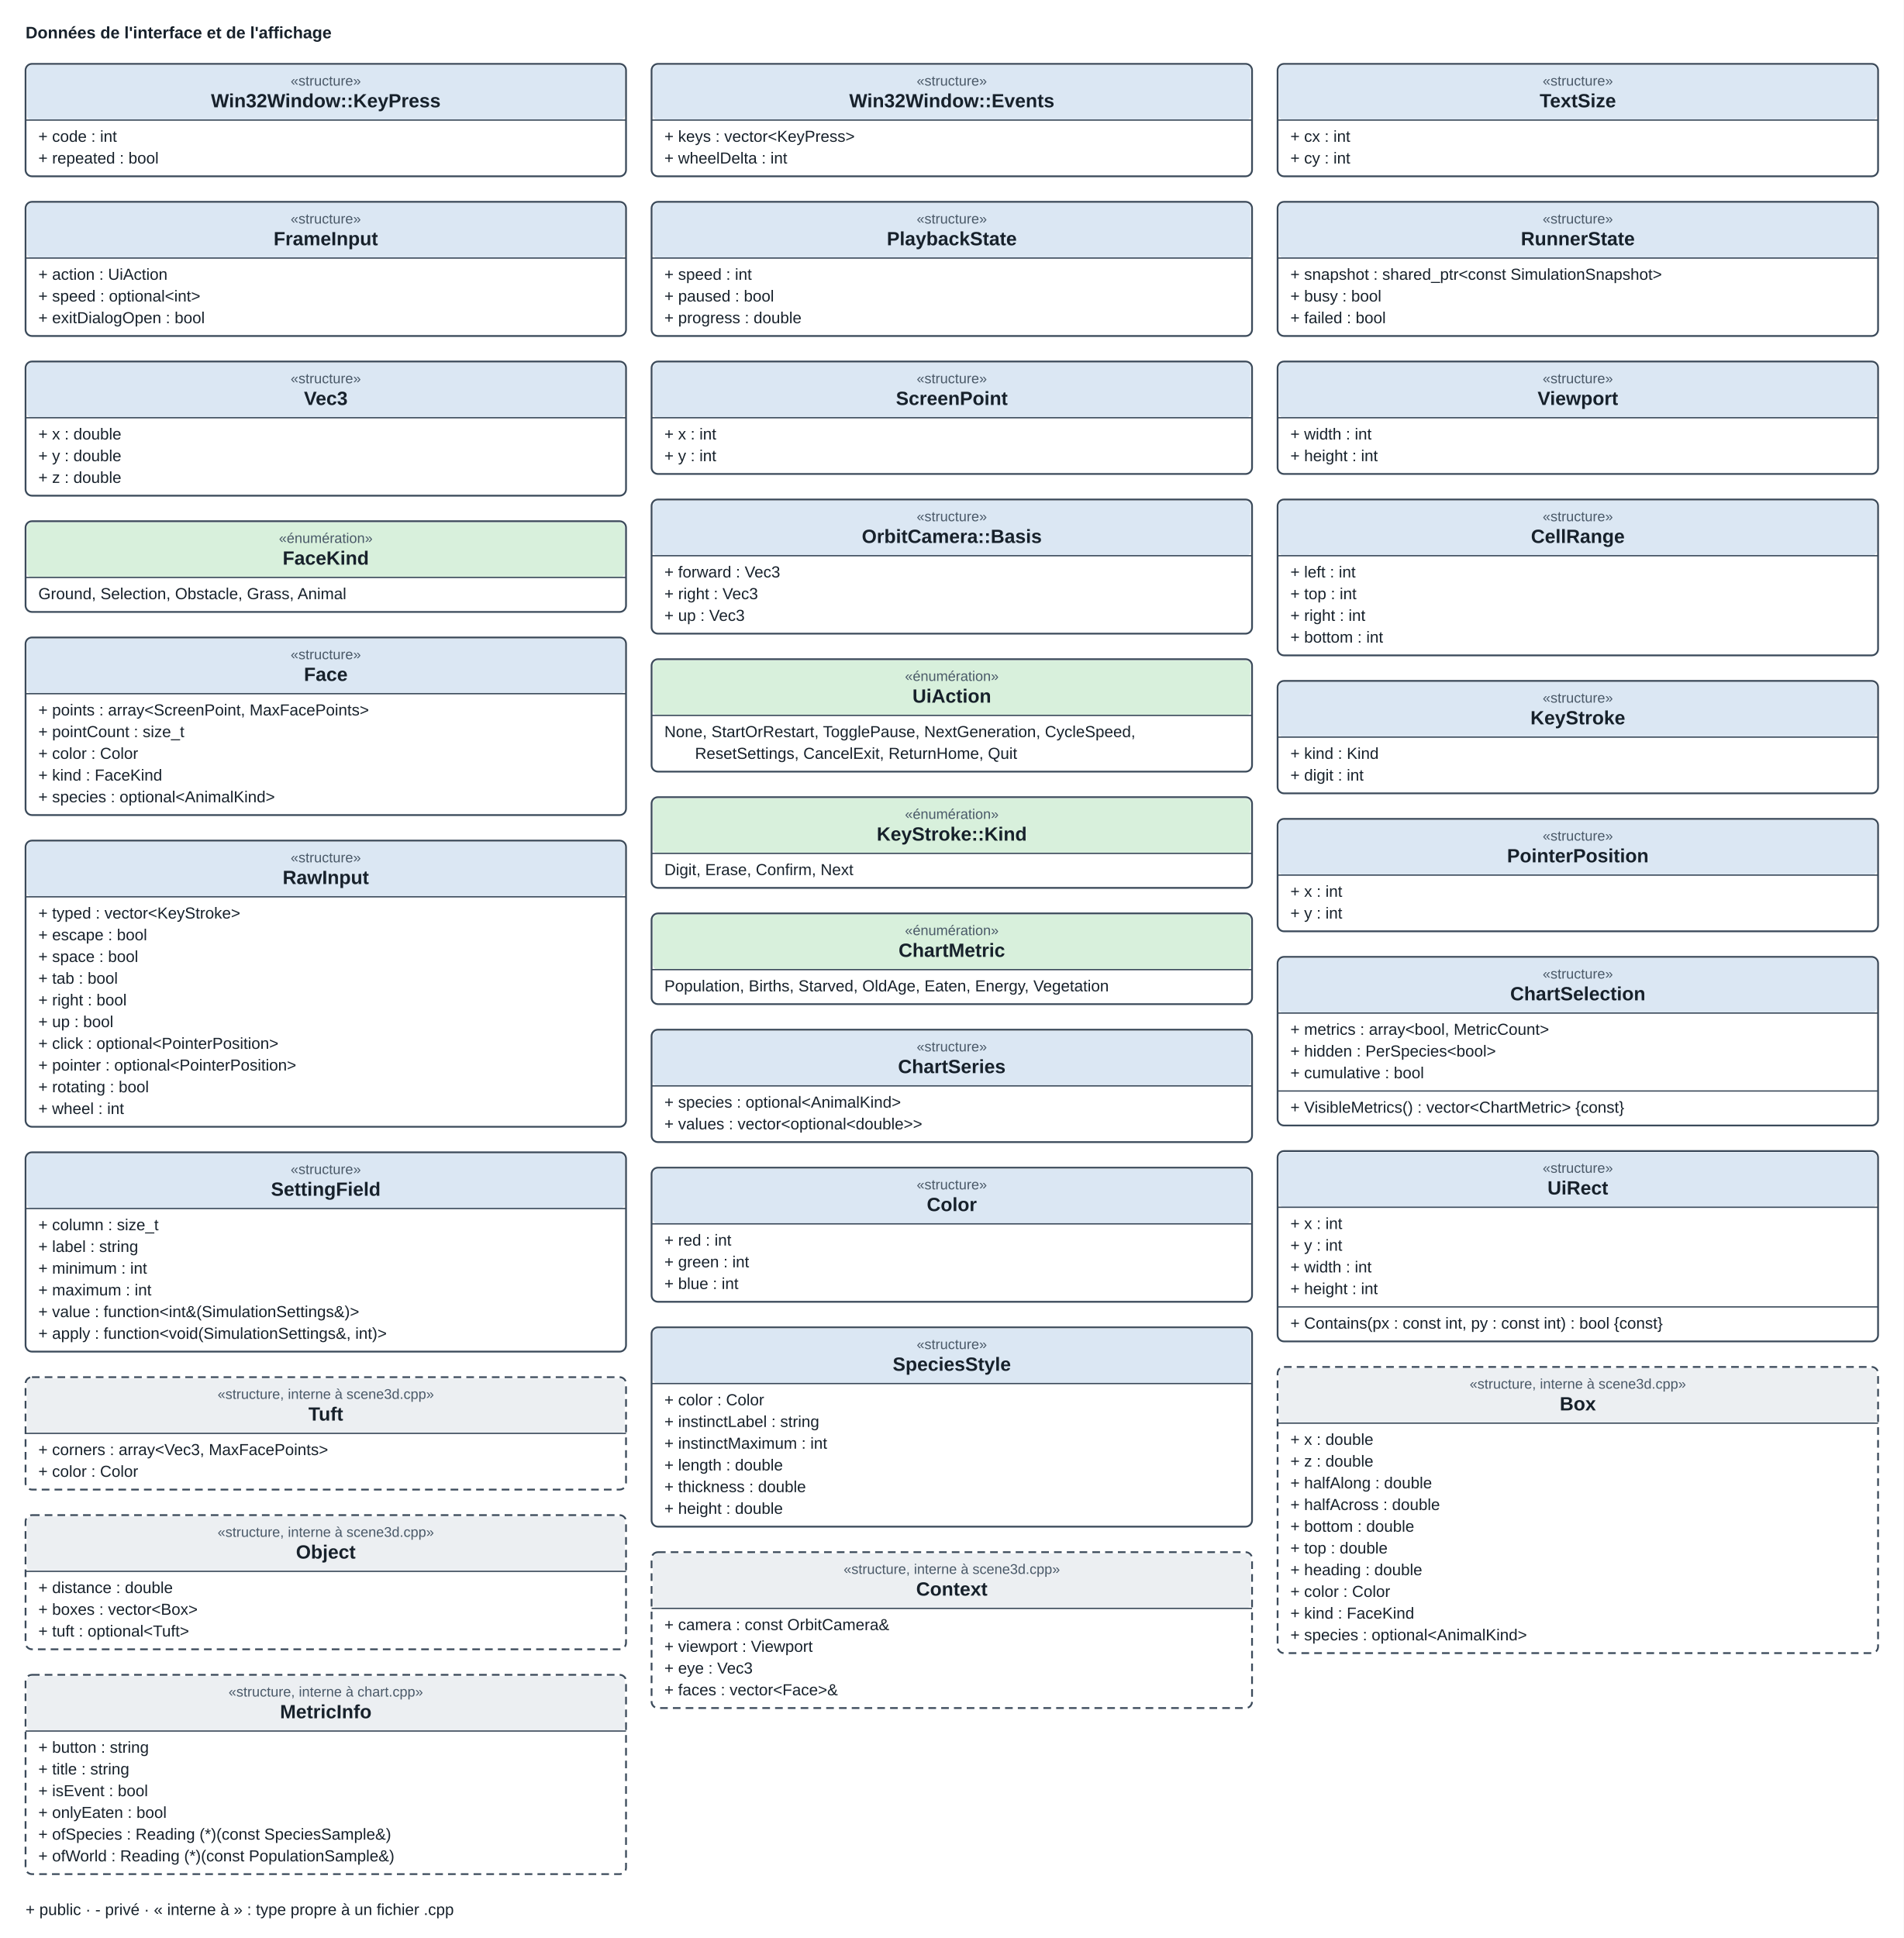
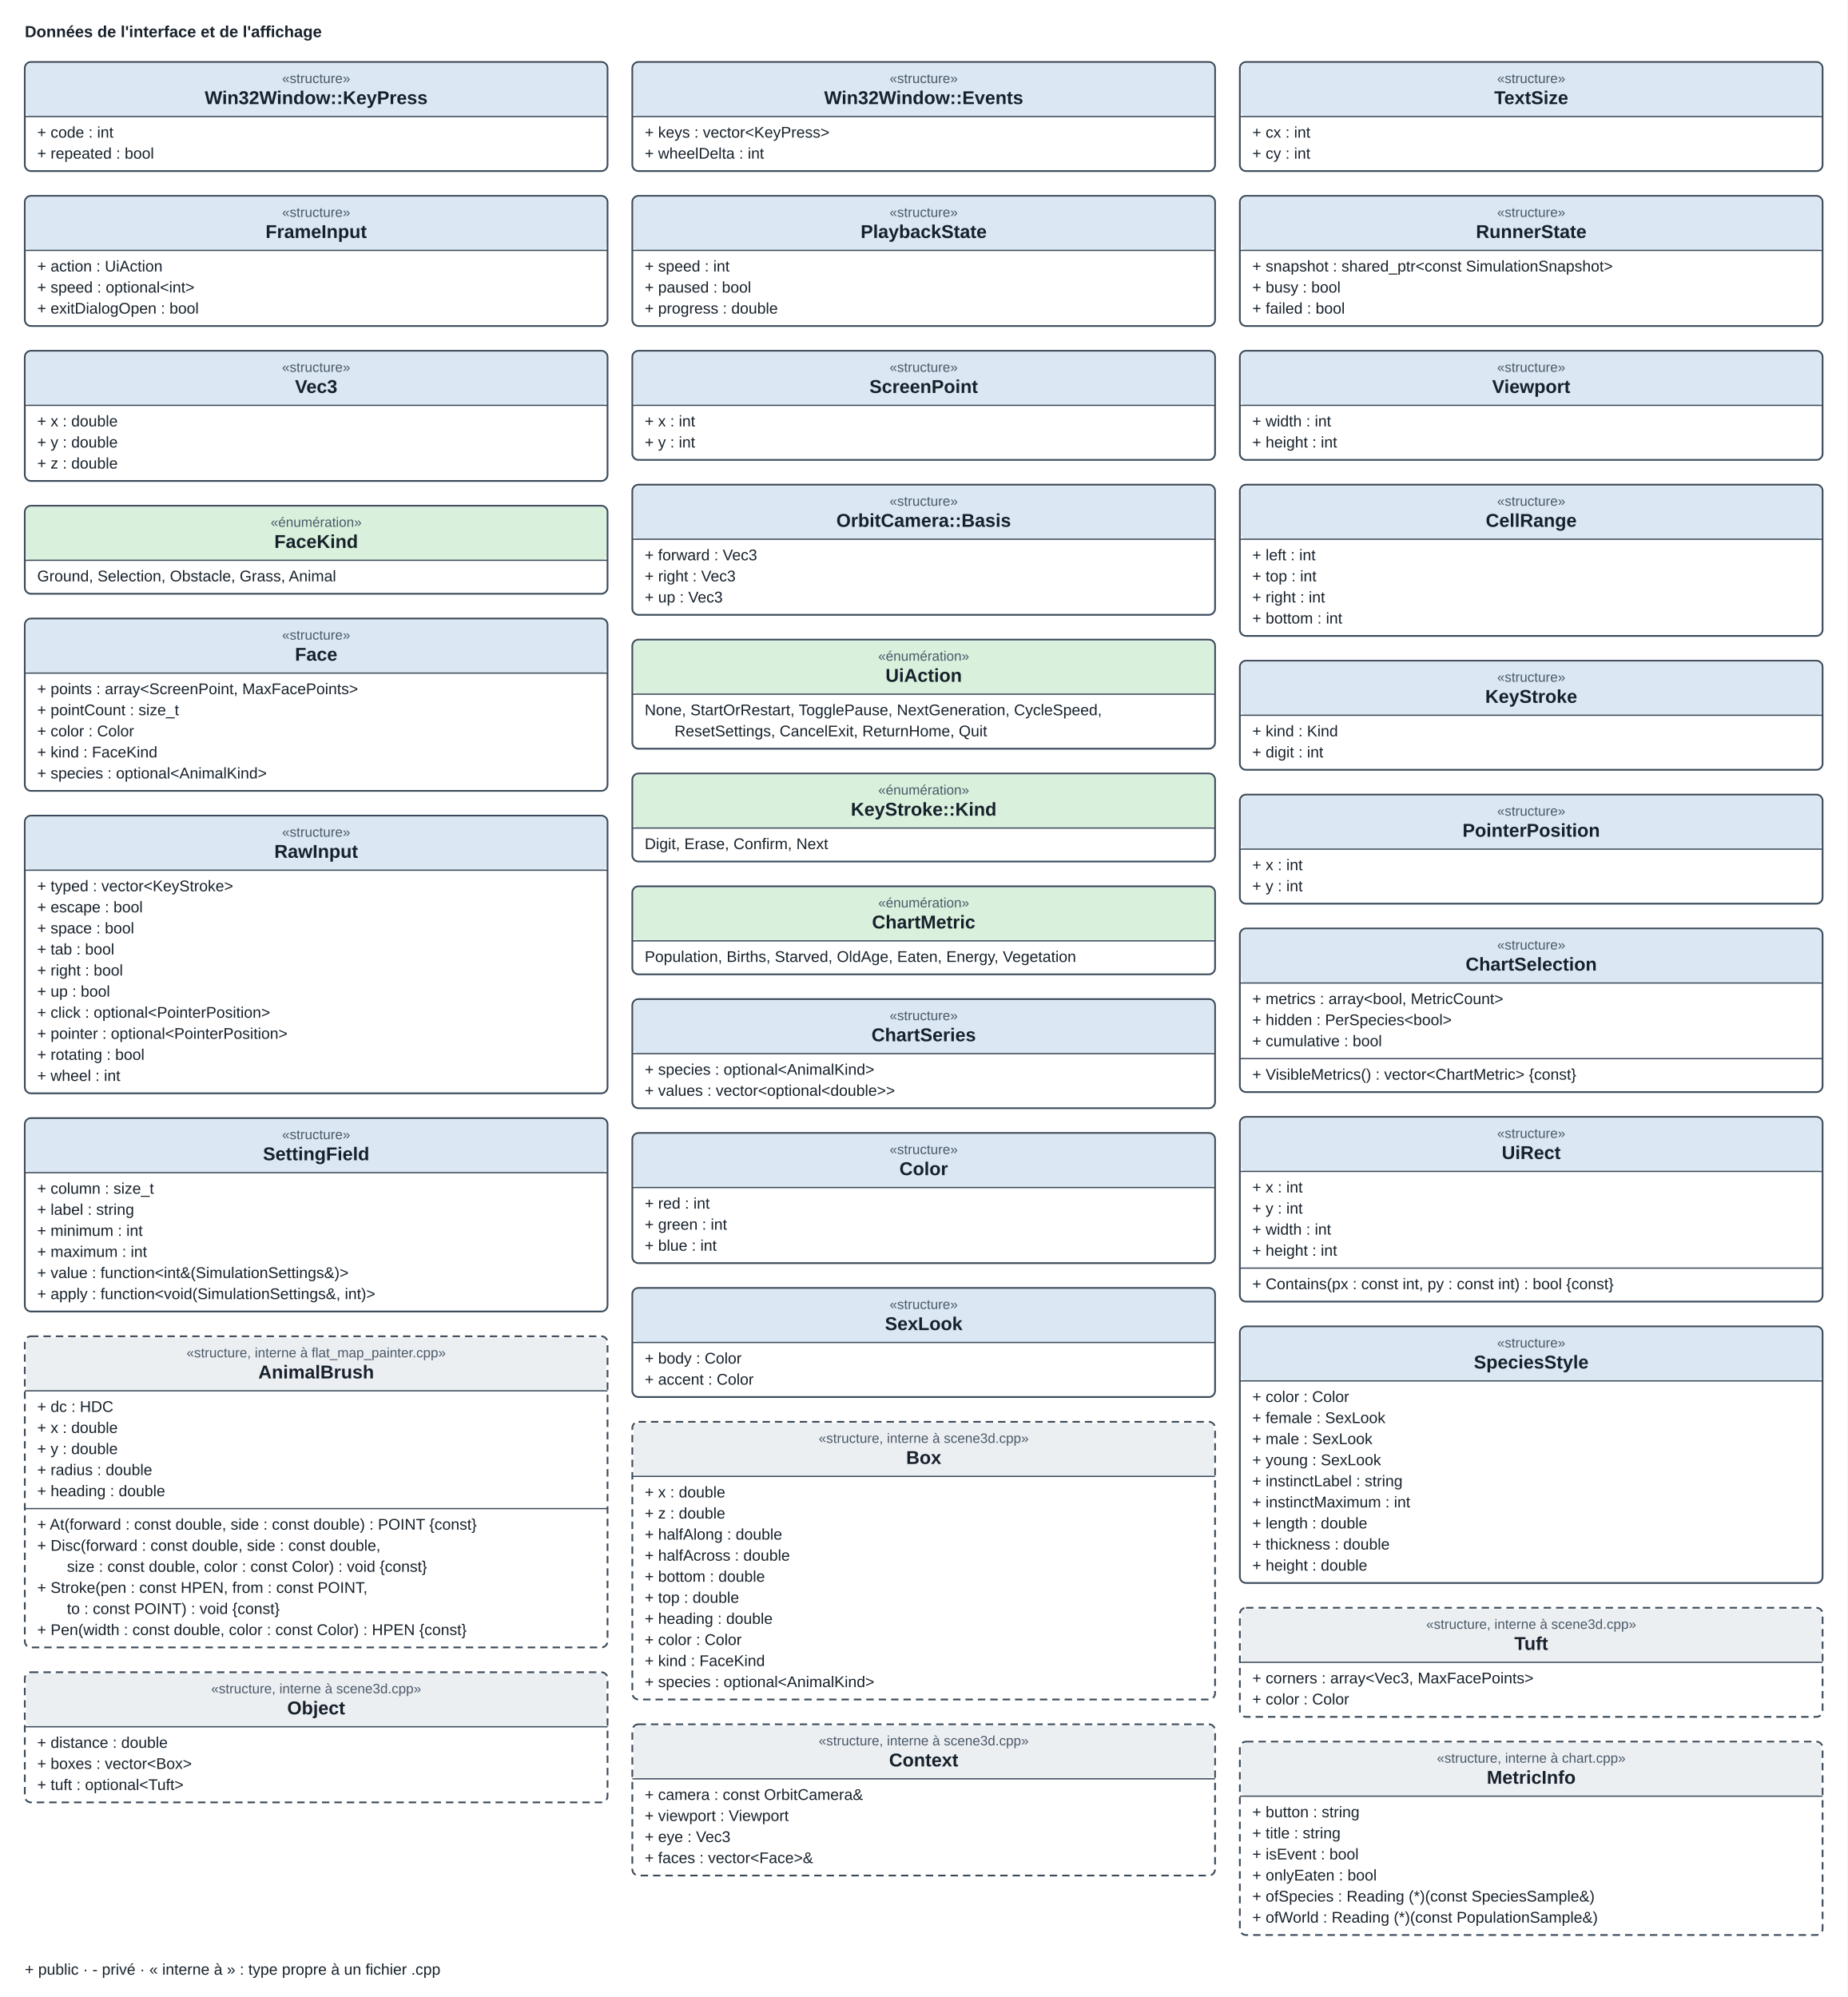
- <svg xmlns="http://www.w3.org/2000/svg" viewBox="0 0 1490 1517" role="img" aria-label="Données de l'interface et de l'affichage">
+ <svg xmlns="http://www.w3.org/2000/svg" viewBox="0 0 1490 1611" role="img" aria-label="Données de l'interface et de l'affichage">
  <style>
 text { font-family: "Segoe UI", Arial, sans-serif; fill: #17212b; }
 .name { font-size: 15px; font-weight: 700; text-anchor: middle; }
 .abstract { font-style: italic; }
 .stereo { font-size: 11px; text-anchor: middle; fill: #4a5968; }
 .member { font-size: 12.5px; }
 .label { font-size: 12px; font-style: italic; fill: #3b4a5a; }
 .band { font-size: 14px; font-weight: 700; }
 .legend { font-size: 12.5px; }
 .legendtitle { font-size: 13px; font-weight: 700; }
</style>
  <defs>
    <marker id="triangle" viewBox="0 0 14 14" refX="13" refY="7" markerWidth="14" markerHeight="14" markerUnits="userSpaceOnUse" orient="auto">
      <path d="M1 1 L13 7 L1 13 Z" fill="#ffffff" stroke="#3b4a5a" stroke-width="1.4" />
    </marker>
    <marker id="diamond" viewBox="0 0 18 12" refX="1" refY="6" markerWidth="18" markerHeight="12" markerUnits="userSpaceOnUse" orient="auto">
      <path d="M1 6 L9 1 L17 6 L9 11 Z" fill="#3b4a5a" />
    </marker>
    <marker id="arrow" viewBox="0 0 12 12" refX="11" refY="6" markerWidth="12" markerHeight="12" markerUnits="userSpaceOnUse" orient="auto">
      <path d="M1 1 L11 6 L1 11" fill="none" stroke="#3b4a5a" stroke-width="1.6" />
    </marker>
  </defs>
-   <rect width="1490" height="1517" fill="#ffffff" />
+   <rect width="1490" height="1611" fill="#ffffff" />
  <g class="box" data-width="470">
    <rect x="20" y="50" width="470" height="88" rx="5" fill="#ffffff" stroke="#3b4a5a" stroke-width="1.4" />
    <rect x="21" y="51" width="468" height="43" rx="4" fill="#dbe7f3" />
    <text x="255.0" y="67" class="stereo">«structure»</text>
    <text x="255.0" y="84" class="name">Win32Window::KeyPress</text>
    <line x1="20" y1="94" x2="490" y2="94" stroke="#3b4a5a" />
    <text x="30" y="111" class="member">+ code : int</text>
    <text x="30" y="128" class="member">+ repeated : bool</text>
  </g>
  <g class="box" data-width="470">
    <rect x="510" y="50" width="470" height="88" rx="5" fill="#ffffff" stroke="#3b4a5a" stroke-width="1.4" />
    <rect x="511" y="51" width="468" height="43" rx="4" fill="#dbe7f3" />
    <text x="745.0" y="67" class="stereo">«structure»</text>
    <text x="745.0" y="84" class="name">Win32Window::Events</text>
    <line x1="510" y1="94" x2="980" y2="94" stroke="#3b4a5a" />
    <text x="520" y="111" class="member">+ keys : vector&lt;KeyPress&gt;</text>
    <text x="520" y="128" class="member">+ wheelDelta : int</text>
  </g>
  <g class="box" data-width="470">
    <rect x="1000" y="50" width="470" height="88" rx="5" fill="#ffffff" stroke="#3b4a5a" stroke-width="1.4" />
    <rect x="1001" y="51" width="468" height="43" rx="4" fill="#dbe7f3" />
    <text x="1235.0" y="67" class="stereo">«structure»</text>
    <text x="1235.0" y="84" class="name">TextSize</text>
    <line x1="1000" y1="94" x2="1470" y2="94" stroke="#3b4a5a" />
    <text x="1010" y="111" class="member">+ cx : int</text>
    <text x="1010" y="128" class="member">+ cy : int</text>
  </g>
  <g class="box" data-width="470">
    <rect x="20" y="158" width="470" height="105" rx="5" fill="#ffffff" stroke="#3b4a5a" stroke-width="1.4" />
    <rect x="21" y="159" width="468" height="43" rx="4" fill="#dbe7f3" />
    <text x="255.0" y="175" class="stereo">«structure»</text>
    <text x="255.0" y="192" class="name">FrameInput</text>
    <line x1="20" y1="202" x2="490" y2="202" stroke="#3b4a5a" />
    <text x="30" y="219" class="member">+ action : UiAction</text>
    <text x="30" y="236" class="member">+ speed : optional&lt;int&gt;</text>
    <text x="30" y="253" class="member">+ exitDialogOpen : bool</text>
  </g>
  <g class="box" data-width="470">
    <rect x="510" y="158" width="470" height="105" rx="5" fill="#ffffff" stroke="#3b4a5a" stroke-width="1.4" />
    <rect x="511" y="159" width="468" height="43" rx="4" fill="#dbe7f3" />
    <text x="745.0" y="175" class="stereo">«structure»</text>
    <text x="745.0" y="192" class="name">PlaybackState</text>
    <line x1="510" y1="202" x2="980" y2="202" stroke="#3b4a5a" />
    <text x="520" y="219" class="member">+ speed : int</text>
    <text x="520" y="236" class="member">+ paused : bool</text>
    <text x="520" y="253" class="member">+ progress : double</text>
  </g>
  <g class="box" data-width="470">
    <rect x="1000" y="158" width="470" height="105" rx="5" fill="#ffffff" stroke="#3b4a5a" stroke-width="1.4" />
    <rect x="1001" y="159" width="468" height="43" rx="4" fill="#dbe7f3" />
    <text x="1235.0" y="175" class="stereo">«structure»</text>
    <text x="1235.0" y="192" class="name">RunnerState</text>
    <line x1="1000" y1="202" x2="1470" y2="202" stroke="#3b4a5a" />
    <text x="1010" y="219" class="member">+ snapshot : shared_ptr&lt;const SimulationSnapshot&gt;</text>
    <text x="1010" y="236" class="member">+ busy : bool</text>
    <text x="1010" y="253" class="member">+ failed : bool</text>
  </g>
  <g class="box" data-width="470">
    <rect x="20" y="283" width="470" height="105" rx="5" fill="#ffffff" stroke="#3b4a5a" stroke-width="1.4" />
    <rect x="21" y="284" width="468" height="43" rx="4" fill="#dbe7f3" />
    <text x="255.0" y="300" class="stereo">«structure»</text>
    <text x="255.0" y="317" class="name">Vec3</text>
    <line x1="20" y1="327" x2="490" y2="327" stroke="#3b4a5a" />
    <text x="30" y="344" class="member">+ x : double</text>
    <text x="30" y="361" class="member">+ y : double</text>
    <text x="30" y="378" class="member">+ z : double</text>
  </g>
  <g class="box" data-width="470">
    <rect x="510" y="283" width="470" height="88" rx="5" fill="#ffffff" stroke="#3b4a5a" stroke-width="1.4" />
    <rect x="511" y="284" width="468" height="43" rx="4" fill="#dbe7f3" />
    <text x="745.0" y="300" class="stereo">«structure»</text>
    <text x="745.0" y="317" class="name">ScreenPoint</text>
    <line x1="510" y1="327" x2="980" y2="327" stroke="#3b4a5a" />
    <text x="520" y="344" class="member">+ x : int</text>
    <text x="520" y="361" class="member">+ y : int</text>
  </g>
  <g class="box" data-width="470">
    <rect x="1000" y="283" width="470" height="88" rx="5" fill="#ffffff" stroke="#3b4a5a" stroke-width="1.4" />
    <rect x="1001" y="284" width="468" height="43" rx="4" fill="#dbe7f3" />
    <text x="1235.0" y="300" class="stereo">«structure»</text>
    <text x="1235.0" y="317" class="name">Viewport</text>
    <line x1="1000" y1="327" x2="1470" y2="327" stroke="#3b4a5a" />
    <text x="1010" y="344" class="member">+ width : int</text>
    <text x="1010" y="361" class="member">+ height : int</text>
  </g>
  <g class="box" data-width="470">
    <rect x="510" y="391" width="470" height="105" rx="5" fill="#ffffff" stroke="#3b4a5a" stroke-width="1.4" />
    <rect x="511" y="392" width="468" height="43" rx="4" fill="#dbe7f3" />
    <text x="745.0" y="408" class="stereo">«structure»</text>
    <text x="745.0" y="425" class="name">OrbitCamera::Basis</text>
    <line x1="510" y1="435" x2="980" y2="435" stroke="#3b4a5a" />
    <text x="520" y="452" class="member">+ forward : Vec3</text>
    <text x="520" y="469" class="member">+ right : Vec3</text>
    <text x="520" y="486" class="member">+ up : Vec3</text>
  </g>
  <g class="box" data-width="470">
    <rect x="1000" y="391" width="470" height="122" rx="5" fill="#ffffff" stroke="#3b4a5a" stroke-width="1.4" />
    <rect x="1001" y="392" width="468" height="43" rx="4" fill="#dbe7f3" />
    <text x="1235.0" y="408" class="stereo">«structure»</text>
    <text x="1235.0" y="425" class="name">CellRange</text>
    <line x1="1000" y1="435" x2="1470" y2="435" stroke="#3b4a5a" />
    <text x="1010" y="452" class="member">+ left : int</text>
    <text x="1010" y="469" class="member">+ top : int</text>
    <text x="1010" y="486" class="member">+ right : int</text>
    <text x="1010" y="503" class="member">+ bottom : int</text>
  </g>
  <g class="box" data-width="470">
    <rect x="20" y="408" width="470" height="71" rx="5" fill="#ffffff" stroke="#3b4a5a" stroke-width="1.4" />
    <rect x="21" y="409" width="468" height="43" rx="4" fill="#d8f0dc" />
    <text x="255.0" y="425" class="stereo">«énumération»</text>
    <text x="255.0" y="442" class="name">FaceKind</text>
    <line x1="20" y1="452" x2="490" y2="452" stroke="#3b4a5a" />
    <text x="30" y="469" class="member">Ground, Selection, Obstacle, Grass, Animal</text>
  </g>
  <g class="box" data-width="470">
    <rect x="20" y="499" width="470" height="139" rx="5" fill="#ffffff" stroke="#3b4a5a" stroke-width="1.4" />
    <rect x="21" y="500" width="468" height="43" rx="4" fill="#dbe7f3" />
    <text x="255.0" y="516" class="stereo">«structure»</text>
    <text x="255.0" y="533" class="name">Face</text>
    <line x1="20" y1="543" x2="490" y2="543" stroke="#3b4a5a" />
    <text x="30" y="560" class="member">+ points : array&lt;ScreenPoint, MaxFacePoints&gt;</text>
    <text x="30" y="577" class="member">+ pointCount : size_t</text>
    <text x="30" y="594" class="member">+ color : Color</text>
    <text x="30" y="611" class="member">+ kind : FaceKind</text>
    <text x="30" y="628" class="member">+ species : optional&lt;AnimalKind&gt;</text>
  </g>
  <g class="box" data-width="470">
    <rect x="510" y="516" width="470" height="88" rx="5" fill="#ffffff" stroke="#3b4a5a" stroke-width="1.4" />
    <rect x="511" y="517" width="468" height="43" rx="4" fill="#d8f0dc" />
    <text x="745.0" y="533" class="stereo">«énumération»</text>
    <text x="745.0" y="550" class="name">UiAction</text>
    <line x1="510" y1="560" x2="980" y2="560" stroke="#3b4a5a" />
    <text x="520" y="577" class="member">None, StartOrRestart, TogglePause, NextGeneration, CycleSpeed,</text>
    <text x="544" y="594" class="member">ResetSettings, CancelExit, ReturnHome, Quit</text>
  </g>
  <g class="box" data-width="470">
    <rect x="1000" y="533" width="470" height="88" rx="5" fill="#ffffff" stroke="#3b4a5a" stroke-width="1.4" />
    <rect x="1001" y="534" width="468" height="43" rx="4" fill="#dbe7f3" />
    <text x="1235.0" y="550" class="stereo">«structure»</text>
    <text x="1235.0" y="567" class="name">KeyStroke</text>
    <line x1="1000" y1="577" x2="1470" y2="577" stroke="#3b4a5a" />
    <text x="1010" y="594" class="member">+ kind : Kind</text>
    <text x="1010" y="611" class="member">+ digit : int</text>
  </g>
  <g class="box" data-width="470">
    <rect x="510" y="624" width="470" height="71" rx="5" fill="#ffffff" stroke="#3b4a5a" stroke-width="1.4" />
    <rect x="511" y="625" width="468" height="43" rx="4" fill="#d8f0dc" />
    <text x="745.0" y="641" class="stereo">«énumération»</text>
    <text x="745.0" y="658" class="name">KeyStroke::Kind</text>
    <line x1="510" y1="668" x2="980" y2="668" stroke="#3b4a5a" />
    <text x="520" y="685" class="member">Digit, Erase, Confirm, Next</text>
  </g>
  <g class="box" data-width="470">
    <rect x="1000" y="641" width="470" height="88" rx="5" fill="#ffffff" stroke="#3b4a5a" stroke-width="1.4" />
    <rect x="1001" y="642" width="468" height="43" rx="4" fill="#dbe7f3" />
    <text x="1235.0" y="658" class="stereo">«structure»</text>
    <text x="1235.0" y="675" class="name">PointerPosition</text>
    <line x1="1000" y1="685" x2="1470" y2="685" stroke="#3b4a5a" />
    <text x="1010" y="702" class="member">+ x : int</text>
    <text x="1010" y="719" class="member">+ y : int</text>
  </g>
  <g class="box" data-width="470">
    <rect x="20" y="658" width="470" height="224" rx="5" fill="#ffffff" stroke="#3b4a5a" stroke-width="1.4" />
    <rect x="21" y="659" width="468" height="43" rx="4" fill="#dbe7f3" />
    <text x="255.0" y="675" class="stereo">«structure»</text>
    <text x="255.0" y="692" class="name">RawInput</text>
    <line x1="20" y1="702" x2="490" y2="702" stroke="#3b4a5a" />
    <text x="30" y="719" class="member">+ typed : vector&lt;KeyStroke&gt;</text>
    <text x="30" y="736" class="member">+ escape : bool</text>
    <text x="30" y="753" class="member">+ space : bool</text>
    <text x="30" y="770" class="member">+ tab : bool</text>
    <text x="30" y="787" class="member">+ right : bool</text>
    <text x="30" y="804" class="member">+ up : bool</text>
    <text x="30" y="821" class="member">+ click : optional&lt;PointerPosition&gt;</text>
    <text x="30" y="838" class="member">+ pointer : optional&lt;PointerPosition&gt;</text>
    <text x="30" y="855" class="member">+ rotating : bool</text>
    <text x="30" y="872" class="member">+ wheel : int</text>
  </g>
  <g class="box" data-width="470">
    <rect x="510" y="715" width="470" height="71" rx="5" fill="#ffffff" stroke="#3b4a5a" stroke-width="1.4" />
    <rect x="511" y="716" width="468" height="43" rx="4" fill="#d8f0dc" />
    <text x="745.0" y="732" class="stereo">«énumération»</text>
    <text x="745.0" y="749" class="name">ChartMetric</text>
    <line x1="510" y1="759" x2="980" y2="759" stroke="#3b4a5a" />
    <text x="520" y="776" class="member">Population, Births, Starved, OldAge, Eaten, Energy, Vegetation</text>
  </g>
  <g class="box" data-width="470">
    <rect x="1000" y="749" width="470" height="132" rx="5" fill="#ffffff" stroke="#3b4a5a" stroke-width="1.4" />
    <rect x="1001" y="750" width="468" height="43" rx="4" fill="#dbe7f3" />
    <text x="1235.0" y="766" class="stereo">«structure»</text>
    <text x="1235.0" y="783" class="name">ChartSelection</text>
    <line x1="1000" y1="793" x2="1470" y2="793" stroke="#3b4a5a" />
    <text x="1010" y="810" class="member">+ metrics : array&lt;bool, MetricCount&gt;</text>
    <text x="1010" y="827" class="member">+ hidden : PerSpecies&lt;bool&gt;</text>
    <text x="1010" y="844" class="member">+ cumulative : bool</text>
    <line x1="1000" y1="854" x2="1470" y2="854" stroke="#3b4a5a" />
    <text x="1010" y="871" class="member">+ VisibleMetrics() : vector&lt;ChartMetric&gt; {const}</text>
  </g>
  <g class="box" data-width="470">
    <rect x="510" y="806" width="470" height="88" rx="5" fill="#ffffff" stroke="#3b4a5a" stroke-width="1.4" />
    <rect x="511" y="807" width="468" height="43" rx="4" fill="#dbe7f3" />
    <text x="745.0" y="823" class="stereo">«structure»</text>
    <text x="745.0" y="840" class="name">ChartSeries</text>
    <line x1="510" y1="850" x2="980" y2="850" stroke="#3b4a5a" />
    <text x="520" y="867" class="member">+ species : optional&lt;AnimalKind&gt;</text>
    <text x="520" y="884" class="member">+ values : vector&lt;optional&lt;double&gt;&gt;</text>
  </g>
  <g class="box" data-width="470">
    <rect x="1000" y="901" width="470" height="149" rx="5" fill="#ffffff" stroke="#3b4a5a" stroke-width="1.4" />
    <rect x="1001" y="902" width="468" height="43" rx="4" fill="#dbe7f3" />
    <text x="1235.0" y="918" class="stereo">«structure»</text>
    <text x="1235.0" y="935" class="name">UiRect</text>
    <line x1="1000" y1="945" x2="1470" y2="945" stroke="#3b4a5a" />
    <text x="1010" y="962" class="member">+ x : int</text>
    <text x="1010" y="979" class="member">+ y : int</text>
    <text x="1010" y="996" class="member">+ width : int</text>
    <text x="1010" y="1013" class="member">+ height : int</text>
    <line x1="1000" y1="1023" x2="1470" y2="1023" stroke="#3b4a5a" />
    <text x="1010" y="1040" class="member">+ Contains(px : const int, py : const int) : bool {const}</text>
  </g>
  <g class="box" data-width="470">
    <rect x="20" y="902" width="470" height="156" rx="5" fill="#ffffff" stroke="#3b4a5a" stroke-width="1.4" />
    <rect x="21" y="903" width="468" height="43" rx="4" fill="#dbe7f3" />
    <text x="255.0" y="919" class="stereo">«structure»</text>
    <text x="255.0" y="936" class="name">SettingField</text>
    <line x1="20" y1="946" x2="490" y2="946" stroke="#3b4a5a" />
    <text x="30" y="963" class="member">+ column : size_t</text>
    <text x="30" y="980" class="member">+ label : string</text>
    <text x="30" y="997" class="member">+ minimum : int</text>
    <text x="30" y="1014" class="member">+ maximum : int</text>
    <text x="30" y="1031" class="member">+ value : function&lt;int&amp;(SimulationSettings&amp;)&gt;</text>
    <text x="30" y="1048" class="member">+ apply : function&lt;void(SimulationSettings&amp;, int)&gt;</text>
  </g>
  <g class="box" data-width="470">
    <rect x="510" y="914" width="470" height="105" rx="5" fill="#ffffff" stroke="#3b4a5a" stroke-width="1.4" />
    <rect x="511" y="915" width="468" height="43" rx="4" fill="#dbe7f3" />
    <text x="745.0" y="931" class="stereo">«structure»</text>
    <text x="745.0" y="948" class="name">Color</text>
    <line x1="510" y1="958" x2="980" y2="958" stroke="#3b4a5a" />
    <text x="520" y="975" class="member">+ red : int</text>
    <text x="520" y="992" class="member">+ green : int</text>
    <text x="520" y="1009" class="member">+ blue : int</text>
  </g>
  <g class="box" data-width="470">
-     <rect x="510" y="1039" width="470" height="156" rx="5" fill="#ffffff" stroke="#3b4a5a" stroke-width="1.4" />
+     <rect x="510" y="1039" width="470" height="88" rx="5" fill="#ffffff" stroke="#3b4a5a" stroke-width="1.4" />
    <rect x="511" y="1040" width="468" height="43" rx="4" fill="#dbe7f3" />
    <text x="745.0" y="1056" class="stereo">«structure»</text>
-     <text x="745.0" y="1073" class="name">SpeciesStyle</text>
+     <text x="745.0" y="1073" class="name">SexLook</text>
    <line x1="510" y1="1083" x2="980" y2="1083" stroke="#3b4a5a" />
-     <text x="520" y="1100" class="member">+ color : Color</text>
-     <text x="520" y="1117" class="member">+ instinctLabel : string</text>
-     <text x="520" y="1134" class="member">+ instinctMaximum : int</text>
-     <text x="520" y="1151" class="member">+ length : double</text>
-     <text x="520" y="1168" class="member">+ thickness : double</text>
-     <text x="520" y="1185" class="member">+ height : double</text>
-   </g>
-   <g class="box" data-width="470">
-     <rect x="1000" y="1070" width="470" height="224" rx="5" fill="#ffffff" stroke="#3b4a5a" stroke-width="1.4" stroke-dasharray="6 4" />
-     <rect x="1001" y="1071" width="468" height="43" rx="4" fill="#eceff2" />
-     <text x="1235.0" y="1087" class="stereo">«structure, interne à scene3d.cpp»</text>
-     <text x="1235.0" y="1104" class="name">Box</text>
+     <text x="520" y="1100" class="member">+ body : Color</text>
+     <text x="520" y="1117" class="member">+ accent : Color</text>
+   </g>
+   <g class="box" data-width="470">
+     <rect x="1000" y="1070" width="470" height="207" rx="5" fill="#ffffff" stroke="#3b4a5a" stroke-width="1.4" />
+     <rect x="1001" y="1071" width="468" height="43" rx="4" fill="#dbe7f3" />
+     <text x="1235.0" y="1087" class="stereo">«structure»</text>
+     <text x="1235.0" y="1104" class="name">SpeciesStyle</text>
    <line x1="1000" y1="1114" x2="1470" y2="1114" stroke="#3b4a5a" />
-     <text x="1010" y="1131" class="member">+ x : double</text>
-     <text x="1010" y="1148" class="member">+ z : double</text>
-     <text x="1010" y="1165" class="member">+ halfAlong : double</text>
-     <text x="1010" y="1182" class="member">+ halfAcross : double</text>
-     <text x="1010" y="1199" class="member">+ bottom : double</text>
-     <text x="1010" y="1216" class="member">+ top : double</text>
-     <text x="1010" y="1233" class="member">+ heading : double</text>
-     <text x="1010" y="1250" class="member">+ color : Color</text>
-     <text x="1010" y="1267" class="member">+ kind : FaceKind</text>
-     <text x="1010" y="1284" class="member">+ species : optional&lt;AnimalKind&gt;</text>
-   </g>
-   <g class="box" data-width="470">
-     <rect x="20" y="1078" width="470" height="88" rx="5" fill="#ffffff" stroke="#3b4a5a" stroke-width="1.4" stroke-dasharray="6 4" />
+     <text x="1010" y="1131" class="member">+ color : Color</text>
+     <text x="1010" y="1148" class="member">+ female : SexLook</text>
+     <text x="1010" y="1165" class="member">+ male : SexLook</text>
+     <text x="1010" y="1182" class="member">+ young : SexLook</text>
+     <text x="1010" y="1199" class="member">+ instinctLabel : string</text>
+     <text x="1010" y="1216" class="member">+ instinctMaximum : int</text>
+     <text x="1010" y="1233" class="member">+ length : double</text>
+     <text x="1010" y="1250" class="member">+ thickness : double</text>
+     <text x="1010" y="1267" class="member">+ height : double</text>
+   </g>
+   <g class="box" data-width="470">
+     <rect x="20" y="1078" width="470" height="251" rx="5" fill="#ffffff" stroke="#3b4a5a" stroke-width="1.4" stroke-dasharray="6 4" />
    <rect x="21" y="1079" width="468" height="43" rx="4" fill="#eceff2" />
-     <text x="255.0" y="1095" class="stereo">«structure, interne à scene3d.cpp»</text>
-     <text x="255.0" y="1112" class="name">Tuft</text>
+     <text x="255.0" y="1095" class="stereo">«structure, interne à flat_map_painter.cpp»</text>
+     <text x="255.0" y="1112" class="name">AnimalBrush</text>
    <line x1="20" y1="1122" x2="490" y2="1122" stroke="#3b4a5a" />
-     <text x="30" y="1139" class="member">+ corners : array&lt;Vec3, MaxFacePoints&gt;</text>
-     <text x="30" y="1156" class="member">+ color : Color</text>
-   </g>
-   <g class="box" data-width="470">
-     <rect x="20" y="1186" width="470" height="105" rx="5" fill="#ffffff" stroke="#3b4a5a" stroke-width="1.4" stroke-dasharray="6 4" />
-     <rect x="21" y="1187" width="468" height="43" rx="4" fill="#eceff2" />
-     <text x="255.0" y="1203" class="stereo">«structure, interne à scene3d.cpp»</text>
-     <text x="255.0" y="1220" class="name">Object</text>
-     <line x1="20" y1="1230" x2="490" y2="1230" stroke="#3b4a5a" />
-     <text x="30" y="1247" class="member">+ distance : double</text>
-     <text x="30" y="1264" class="member">+ boxes : vector&lt;Box&gt;</text>
-     <text x="30" y="1281" class="member">+ tuft : optional&lt;Tuft&gt;</text>
-   </g>
-   <g class="box" data-width="470">
-     <rect x="510" y="1215" width="470" height="122" rx="5" fill="#ffffff" stroke="#3b4a5a" stroke-width="1.4" stroke-dasharray="6 4" />
-     <rect x="511" y="1216" width="468" height="43" rx="4" fill="#eceff2" />
-     <text x="745.0" y="1232" class="stereo">«structure, interne à scene3d.cpp»</text>
-     <text x="745.0" y="1249" class="name">Context</text>
-     <line x1="510" y1="1259" x2="980" y2="1259" stroke="#3b4a5a" />
-     <text x="520" y="1276" class="member">+ camera : const OrbitCamera&amp;</text>
-     <text x="520" y="1293" class="member">+ viewport : Viewport</text>
-     <text x="520" y="1310" class="member">+ eye : Vec3</text>
-     <text x="520" y="1327" class="member">+ faces : vector&lt;Face&gt;&amp;</text>
-   </g>
-   <g class="box" data-width="470">
-     <rect x="20" y="1311" width="470" height="156" rx="5" fill="#ffffff" stroke="#3b4a5a" stroke-width="1.4" stroke-dasharray="6 4" />
-     <rect x="21" y="1312" width="468" height="43" rx="4" fill="#eceff2" />
-     <text x="255.0" y="1328" class="stereo">«structure, interne à chart.cpp»</text>
-     <text x="255.0" y="1345" class="name">MetricInfo</text>
-     <line x1="20" y1="1355" x2="490" y2="1355" stroke="#3b4a5a" />
-     <text x="30" y="1372" class="member">+ button : string</text>
-     <text x="30" y="1389" class="member">+ title : string</text>
-     <text x="30" y="1406" class="member">+ isEvent : bool</text>
-     <text x="30" y="1423" class="member">+ onlyEaten : bool</text>
-     <text x="30" y="1440" class="member">+ ofSpecies : Reading (*)(const SpeciesSample&amp;)</text>
-     <text x="30" y="1457" class="member">+ ofWorld : Reading (*)(const PopulationSample&amp;)</text>
+     <text x="30" y="1139" class="member">+ dc : HDC</text>
+     <text x="30" y="1156" class="member">+ x : double</text>
+     <text x="30" y="1173" class="member">+ y : double</text>
+     <text x="30" y="1190" class="member">+ radius : double</text>
+     <text x="30" y="1207" class="member">+ heading : double</text>
+     <line x1="20" y1="1217" x2="490" y2="1217" stroke="#3b4a5a" />
+     <text x="30" y="1234" class="member">+ At(forward : const double, side : const double) : POINT {const}</text>
+     <text x="30" y="1251" class="member">+ Disc(forward : const double, side : const double,</text>
+     <text x="54" y="1268" class="member">size : const double, color : const Color) : void {const}</text>
+     <text x="30" y="1285" class="member">+ Stroke(pen : const HPEN, from : const POINT,</text>
+     <text x="54" y="1302" class="member">to : const POINT) : void {const}</text>
+     <text x="30" y="1319" class="member">+ Pen(width : const double, color : const Color) : HPEN {const}</text>
+   </g>
+   <g class="box" data-width="470">
+     <rect x="510" y="1147" width="470" height="224" rx="5" fill="#ffffff" stroke="#3b4a5a" stroke-width="1.4" stroke-dasharray="6 4" />
+     <rect x="511" y="1148" width="468" height="43" rx="4" fill="#eceff2" />
+     <text x="745.0" y="1164" class="stereo">«structure, interne à scene3d.cpp»</text>
+     <text x="745.0" y="1181" class="name">Box</text>
+     <line x1="510" y1="1191" x2="980" y2="1191" stroke="#3b4a5a" />
+     <text x="520" y="1208" class="member">+ x : double</text>
+     <text x="520" y="1225" class="member">+ z : double</text>
+     <text x="520" y="1242" class="member">+ halfAlong : double</text>
+     <text x="520" y="1259" class="member">+ halfAcross : double</text>
+     <text x="520" y="1276" class="member">+ bottom : double</text>
+     <text x="520" y="1293" class="member">+ top : double</text>
+     <text x="520" y="1310" class="member">+ heading : double</text>
+     <text x="520" y="1327" class="member">+ color : Color</text>
+     <text x="520" y="1344" class="member">+ kind : FaceKind</text>
+     <text x="520" y="1361" class="member">+ species : optional&lt;AnimalKind&gt;</text>
+   </g>
+   <g class="box" data-width="470">
+     <rect x="1000" y="1297" width="470" height="88" rx="5" fill="#ffffff" stroke="#3b4a5a" stroke-width="1.4" stroke-dasharray="6 4" />
+     <rect x="1001" y="1298" width="468" height="43" rx="4" fill="#eceff2" />
+     <text x="1235.0" y="1314" class="stereo">«structure, interne à scene3d.cpp»</text>
+     <text x="1235.0" y="1331" class="name">Tuft</text>
+     <line x1="1000" y1="1341" x2="1470" y2="1341" stroke="#3b4a5a" />
+     <text x="1010" y="1358" class="member">+ corners : array&lt;Vec3, MaxFacePoints&gt;</text>
+     <text x="1010" y="1375" class="member">+ color : Color</text>
+   </g>
+   <g class="box" data-width="470">
+     <rect x="20" y="1349" width="470" height="105" rx="5" fill="#ffffff" stroke="#3b4a5a" stroke-width="1.4" stroke-dasharray="6 4" />
+     <rect x="21" y="1350" width="468" height="43" rx="4" fill="#eceff2" />
+     <text x="255.0" y="1366" class="stereo">«structure, interne à scene3d.cpp»</text>
+     <text x="255.0" y="1383" class="name">Object</text>
+     <line x1="20" y1="1393" x2="490" y2="1393" stroke="#3b4a5a" />
+     <text x="30" y="1410" class="member">+ distance : double</text>
+     <text x="30" y="1427" class="member">+ boxes : vector&lt;Box&gt;</text>
+     <text x="30" y="1444" class="member">+ tuft : optional&lt;Tuft&gt;</text>
+   </g>
+   <g class="box" data-width="470">
+     <rect x="510" y="1391" width="470" height="122" rx="5" fill="#ffffff" stroke="#3b4a5a" stroke-width="1.4" stroke-dasharray="6 4" />
+     <rect x="511" y="1392" width="468" height="43" rx="4" fill="#eceff2" />
+     <text x="745.0" y="1408" class="stereo">«structure, interne à scene3d.cpp»</text>
+     <text x="745.0" y="1425" class="name">Context</text>
+     <line x1="510" y1="1435" x2="980" y2="1435" stroke="#3b4a5a" />
+     <text x="520" y="1452" class="member">+ camera : const OrbitCamera&amp;</text>
+     <text x="520" y="1469" class="member">+ viewport : Viewport</text>
+     <text x="520" y="1486" class="member">+ eye : Vec3</text>
+     <text x="520" y="1503" class="member">+ faces : vector&lt;Face&gt;&amp;</text>
+   </g>
+   <g class="box" data-width="470">
+     <rect x="1000" y="1405" width="470" height="156" rx="5" fill="#ffffff" stroke="#3b4a5a" stroke-width="1.4" stroke-dasharray="6 4" />
+     <rect x="1001" y="1406" width="468" height="43" rx="4" fill="#eceff2" />
+     <text x="1235.0" y="1422" class="stereo">«structure, interne à chart.cpp»</text>
+     <text x="1235.0" y="1439" class="name">MetricInfo</text>
+     <line x1="1000" y1="1449" x2="1470" y2="1449" stroke="#3b4a5a" />
+     <text x="1010" y="1466" class="member">+ button : string</text>
+     <text x="1010" y="1483" class="member">+ title : string</text>
+     <text x="1010" y="1500" class="member">+ isEvent : bool</text>
+     <text x="1010" y="1517" class="member">+ onlyEaten : bool</text>
+     <text x="1010" y="1534" class="member">+ ofSpecies : Reading (*)(const SpeciesSample&amp;)</text>
+     <text x="1010" y="1551" class="member">+ ofWorld : Reading (*)(const PopulationSample&amp;)</text>
  </g>
  <text x="20" y="30" class="legendtitle">Données de l'interface et de l'affichage</text>
-   <text x="20" y="1499" class="legend">+ public  ·  - privé  ·  « interne à » : type propre à un fichier .cpp</text>
+   <text x="20" y="1593" class="legend">+ public  ·  - privé  ·  « interne à » : type propre à un fichier .cpp</text>
</svg>
